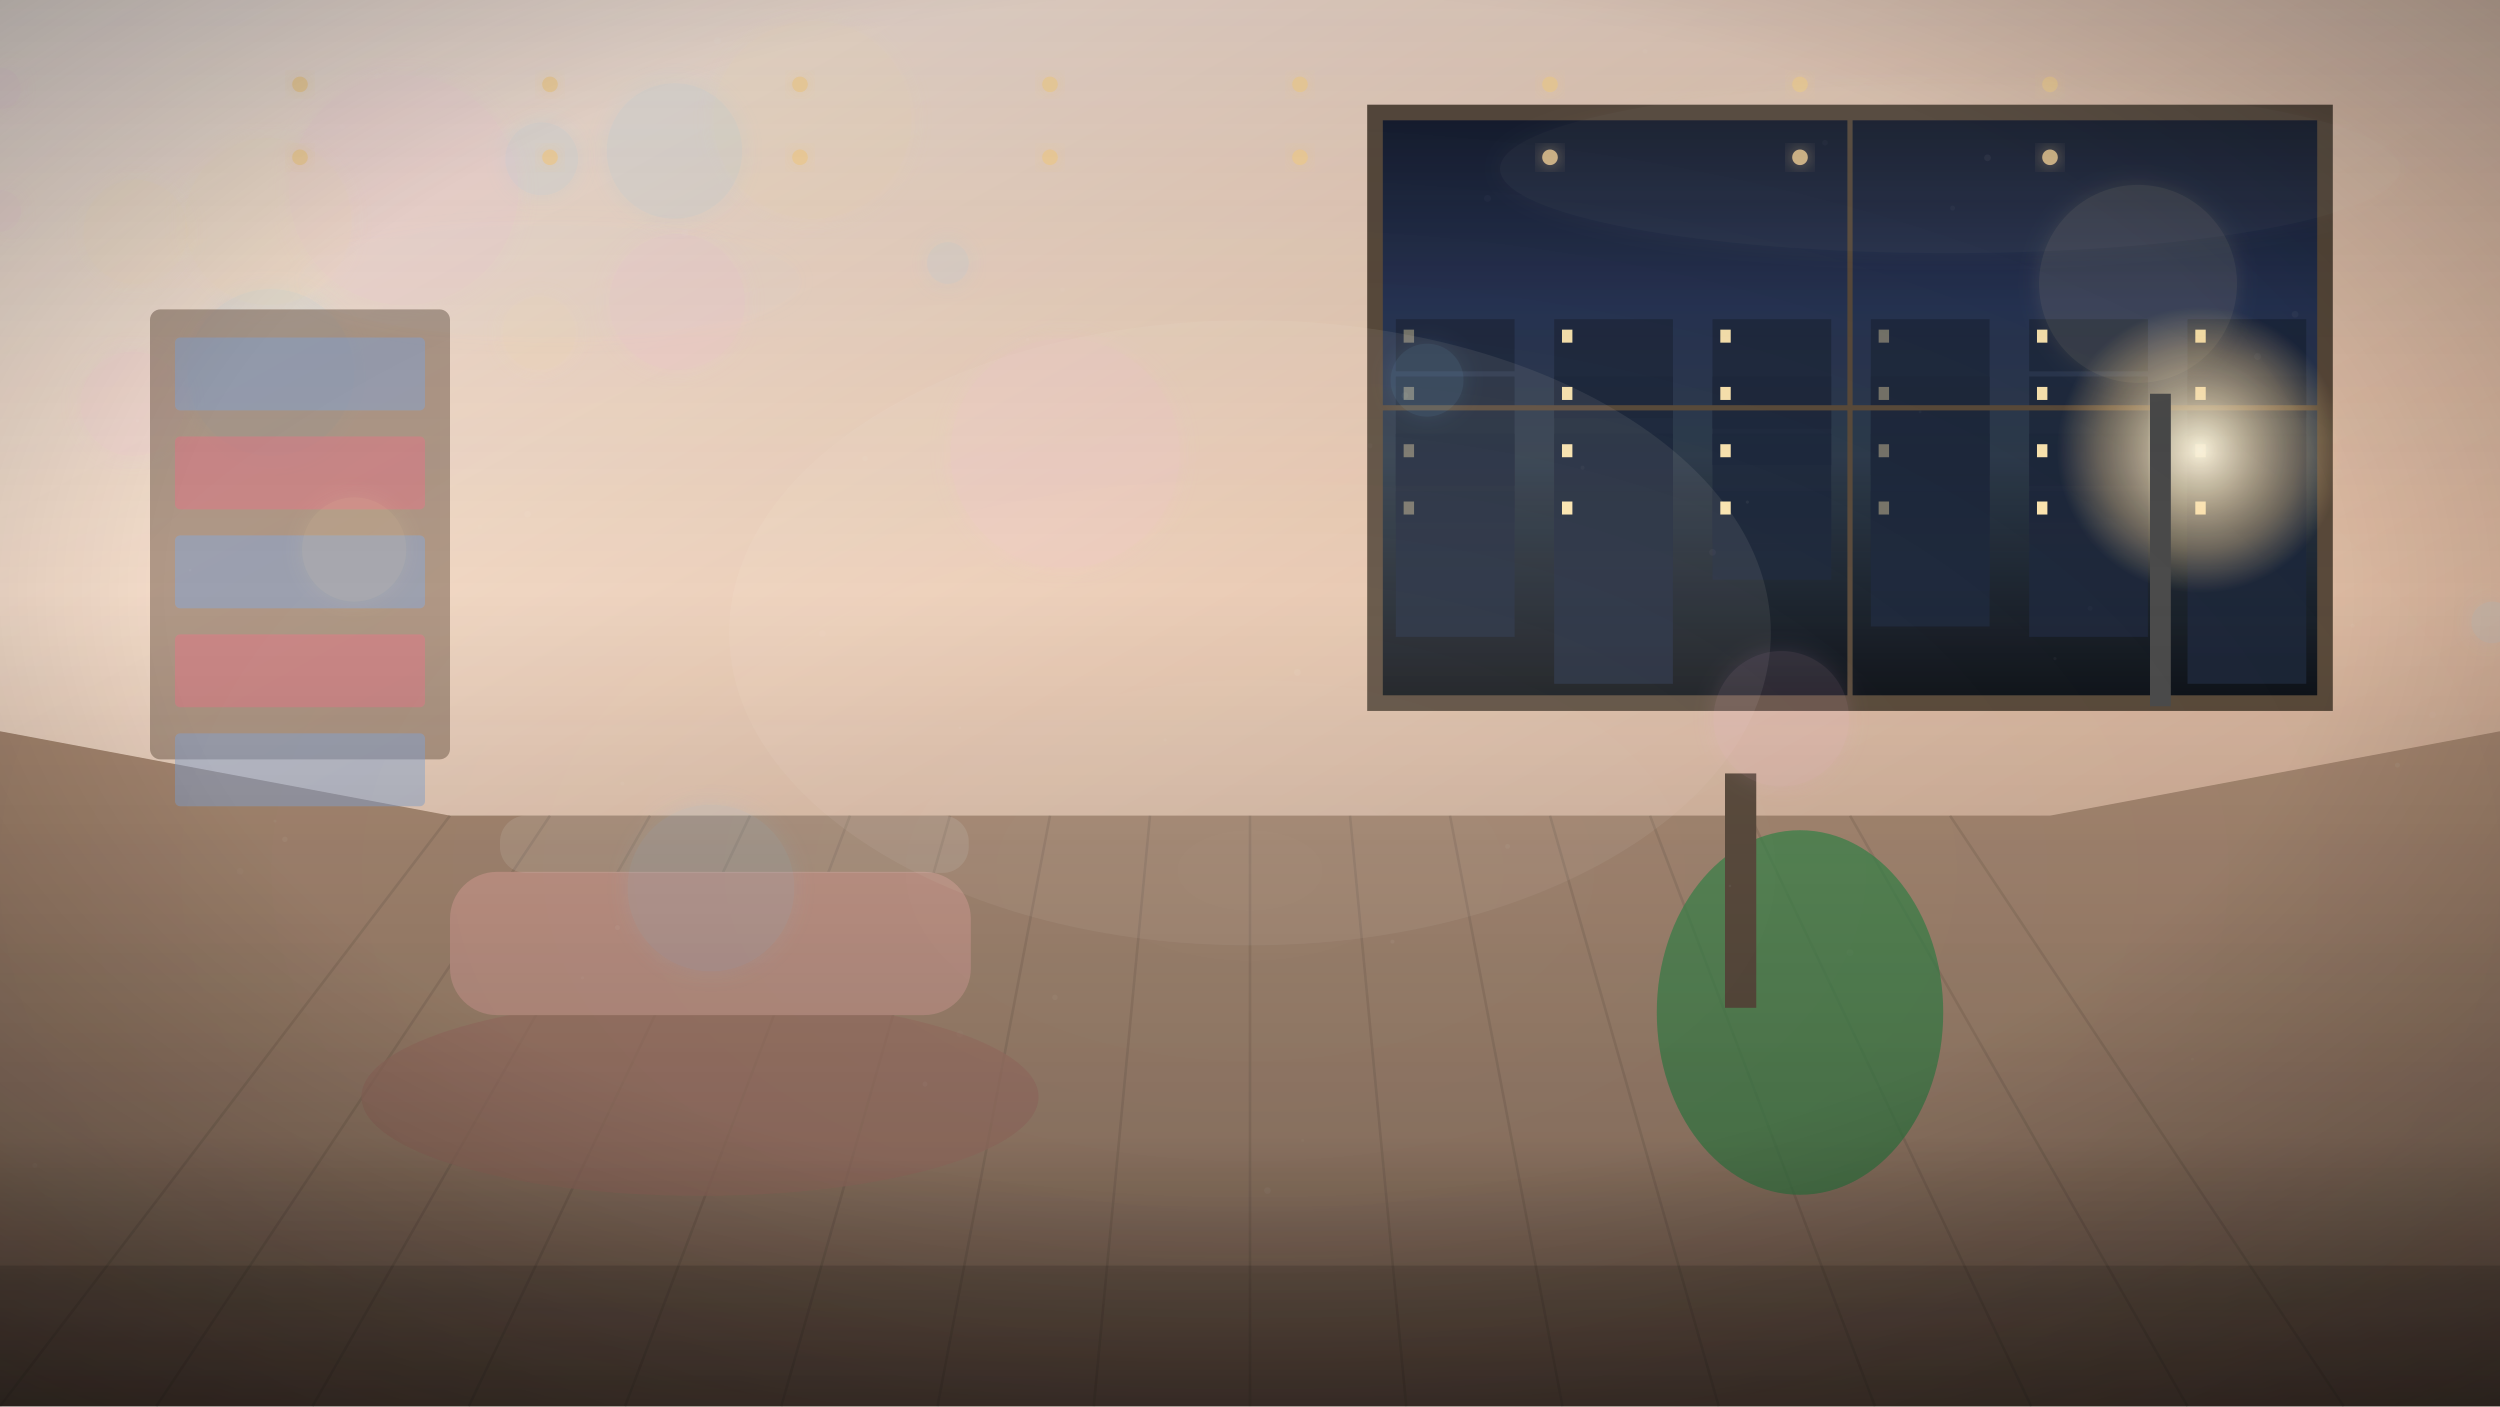
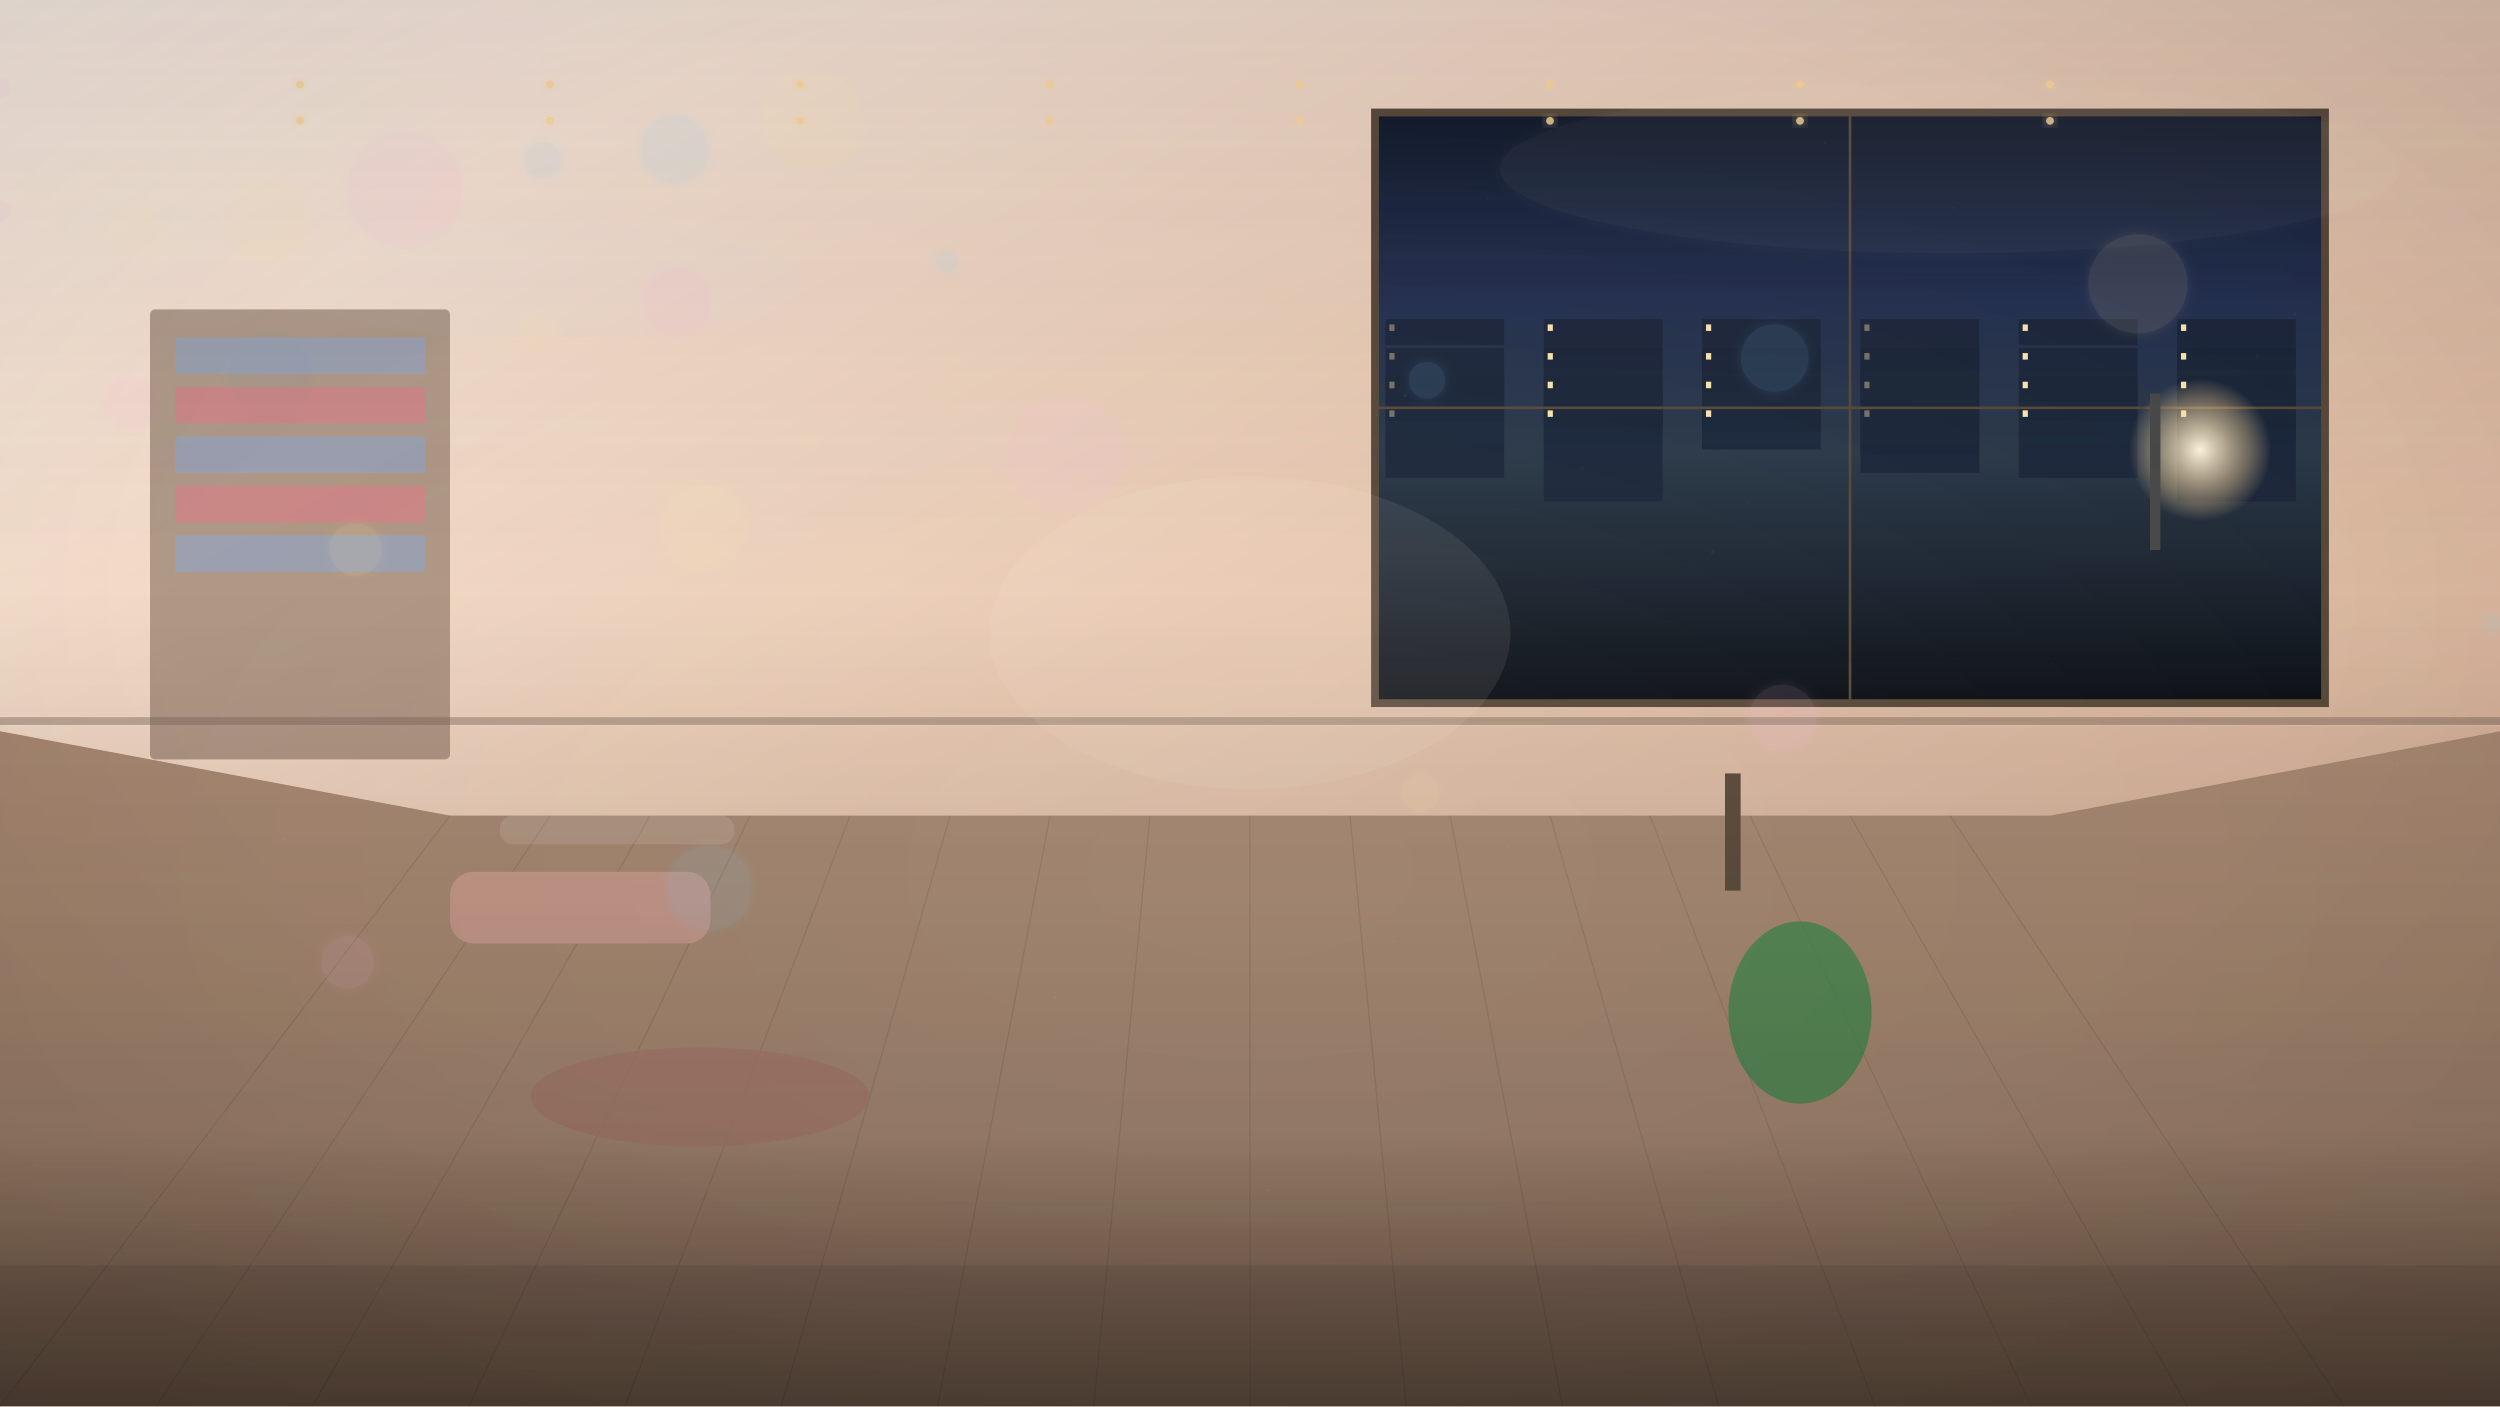
- <svg xmlns="http://www.w3.org/2000/svg" viewBox="0 0 960 540" width="960" height="540">
+ <svg xmlns="http://www.w3.org/2000/svg" viewBox="0 0 1920 1080" width="1920" height="1080">
  <defs>
    <linearGradient id="skyTop" x1="0" y1="0" x2="0" y2="1">
      <stop offset="0%" stop-color="#121828" />
      <stop offset="32%" stop-color="#243050" />
      <stop offset="58%" stop-color="#2a3848" />
      <stop offset="100%" stop-color="#0a0e14" />
    </linearGradient>
    <linearGradient id="skyDay" x1="0" y1="0" x2="0" y2="1">
      <stop offset="0%" stop-color="#6eb4e0" />
      <stop offset="38%" stop-color="#a8cce8" />
      <stop offset="70%" stop-color="#d8c098" />
      <stop offset="100%" stop-color="#6a8868" />
    </linearGradient>
    <linearGradient id="skySunset" x1="0" y1="0" x2="0" y2="1">
      <stop offset="0%" stop-color="#ff6b4a" />
      <stop offset="28%" stop-color="#d84888" />
      <stop offset="55%" stop-color="#683878" />
      <stop offset="100%" stop-color="#120818" />
    </linearGradient>
    <linearGradient id="haze" x1="0" y1="0.4" x2="0" y2="1">
      <stop offset="0%" stop-color="#fff" stop-opacity="0" />
      <stop offset="100%" stop-color="#c8d8f0" stop-opacity="0.22" />
    </linearGradient>
    <filter id="softGlow" x="-40%" y="-40%" width="180%" height="180%">
      <feGaussianBlur stdDeviation="4" result="b" />
      <feMerge>
        <feMergeNode in="b" />
        <feMergeNode in="SourceGraphic" />
      </feMerge>
    </filter>
    <filter id="neonGlow" x="-60%" y="-60%" width="220%" height="220%">
      <feGaussianBlur stdDeviation="6" result="b" />
      <feMerge>
        <feMergeNode in="b" />
        <feMergeNode in="b" />
        <feMergeNode in="SourceGraphic" />
      </feMerge>
    </filter>
    <filter id="paintSoft" x="-2%" y="-2%" width="104%" height="104%">
      <feGaussianBlur stdDeviation="0.6" />
    </filter>
    <radialGradient id="sunDisc" cx="0.5" cy="0.5" r="0.5">
      <stop offset="0%" stop-color="#fff8e8" />
      <stop offset="55%" stop-color="#ffd080" />
      <stop offset="100%" stop-color="#ff904000" />
    </radialGradient>
    <radialGradient id="moonGlow" cx="0.5" cy="0.5" r="0.5">
      <stop offset="0%" stop-color="#fffef8" />
      <stop offset="40%" stop-color="#e8e0f0" />
      <stop offset="100%" stop-color="#e8e0f000" />
    </radialGradient>
    <linearGradient id="wallWarm" x1="0" y1="0" x2="1" y2="1">
      <stop offset="0%" stop-color="#fff0e4" />
      <stop offset="45%" stop-color="#e8c8b0" />
      <stop offset="100%" stop-color="#c8a088" />
    </linearGradient>
    <linearGradient id="wallCool" x1="0" y1="0" x2="0" y2="1">
      <stop offset="0%" stop-color="#eef2f8" />
      <stop offset="100%" stop-color="#b8c0d0" />
    </linearGradient>
    <linearGradient id="floorWood" x1="0" y1="0.6" x2="0" y2="1">
      <stop offset="0%" stop-color="#a88870" />
      <stop offset="100%" stop-color="#685040" />
    </linearGradient>
    <radialGradient id="lampGlow" cx="0.5" cy="0.5" r="0.5">
      <stop offset="0%" stop-color="#fff8e0" />
      <stop offset="70%" stop-color="#ffd898" stop-opacity="0.35" />
      <stop offset="100%" stop-color="#ffd898" stop-opacity="0" />
    </radialGradient>
    <radialGradient id="vignette" cx="0.5" cy="0.42" r="0.78">
      <stop offset="55%" stop-color="#000" stop-opacity="0" />
      <stop offset="100%" stop-color="#030508" stop-opacity="0.38" />
    </radialGradient>
    <linearGradient id="filmGrade" x1="0" y1="0" x2="0" y2="1">
      <stop offset="0%" stop-color="#283858" stop-opacity="0.14" />
      <stop offset="42%" stop-color="#000" stop-opacity="0" />
      <stop offset="100%" stop-color="#000" stop-opacity="0.32" />
    </linearGradient>
    <radialGradient id="stageGlow" cx="0.5" cy="0.62" r="0.55">
      <stop offset="0%" stop-color="#fff" stop-opacity="0.06" />
      <stop offset="100%" stop-color="#fff" stop-opacity="0" />
    </radialGradient>
  </defs>
-   <rect width="960" height="540" fill="url(#wallWarm)" />
-   <polygon points="0,280.8 0,540 960,540 960,280.8 787.2,313.2 172.8,313.2" fill="url(#floorWood)" />
-   <line x1="0" y1="540" x2="172.8" y2="313.2" stroke="#000" stroke-opacity="0.1" stroke-width="1" />
-   <line x1="60" y1="540" x2="211.2" y2="313.2" stroke="#000" stroke-opacity="0.1" stroke-width="1" />
-   <line x1="120" y1="540" x2="249.6" y2="313.2" stroke="#000" stroke-opacity="0.1" stroke-width="1" />
-   <line x1="180" y1="540" x2="288" y2="313.2" stroke="#000" stroke-opacity="0.1" stroke-width="1" />
-   <line x1="240" y1="540" x2="326.4" y2="313.2" stroke="#000" stroke-opacity="0.1" stroke-width="1" />
-   <line x1="300" y1="540" x2="364.8" y2="313.2" stroke="#000" stroke-opacity="0.1" stroke-width="1" />
-   <line x1="360" y1="540" x2="403.2" y2="313.2" stroke="#000" stroke-opacity="0.1" stroke-width="1" />
-   <line x1="420" y1="540" x2="441.6" y2="313.2" stroke="#000" stroke-opacity="0.1" stroke-width="1" />
-   <line x1="480" y1="540" x2="480" y2="313.2" stroke="#000" stroke-opacity="0.1" stroke-width="1" />
-   <line x1="540" y1="540" x2="518.4" y2="313.2" stroke="#000" stroke-opacity="0.1" stroke-width="1" />
-   <line x1="600" y1="540" x2="556.8" y2="313.2" stroke="#000" stroke-opacity="0.1" stroke-width="1" />
-   <line x1="660" y1="540" x2="595.2" y2="313.2" stroke="#000" stroke-opacity="0.1" stroke-width="1" />
-   <line x1="720" y1="540" x2="633.6" y2="313.2" stroke="#000" stroke-opacity="0.1" stroke-width="1" />
-   <line x1="780" y1="540" x2="672" y2="313.2" stroke="#000" stroke-opacity="0.1" stroke-width="1" />
-   <line x1="840" y1="540" x2="710.4" y2="313.2" stroke="#000" stroke-opacity="0.1" stroke-width="1" />
-   <line x1="900" y1="540" x2="748.8" y2="313.2" stroke="#000" stroke-opacity="0.1" stroke-width="1" />
-   <rect x="528" y="43.2" width="364.8" height="226.8" fill="url(#skyTop)" />
-   <rect x="536" y="122.58" width="45.6" height="20" fill="#1a2438" opacity="0.85" />
-   <rect x="539" y="126.58" width="4" height="5" fill="#ffe8b0" opacity="0.4" />
-   <rect x="596.8" y="122.58" width="45.6" height="38" fill="#1a2438" opacity="0.85" />
-   <rect x="599.8" y="126.58" width="4" height="5" fill="#ffe8b0" opacity="1.4" />
-   <rect x="657.6" y="122.58" width="45.6" height="56" fill="#1a2438" opacity="0.85" />
-   <rect x="660.6" y="126.58" width="4" height="5" fill="#ffe8b0" opacity="2.4" />
-   <rect x="718.4" y="122.58" width="45.6" height="74" fill="#1a2438" opacity="0.85" />
-   <rect x="721.4" y="126.58" width="4" height="5" fill="#ffe8b0" opacity="0.4" />
-   <rect x="779.2" y="122.58" width="45.6" height="20" fill="#1a2438" opacity="0.85" />
-   <rect x="782.2" y="126.58" width="4" height="5" fill="#ffe8b0" opacity="1.4" />
-   <rect x="840" y="122.58" width="45.6" height="38" fill="#1a2438" opacity="0.85" />
-   <rect x="843" y="126.58" width="4" height="5" fill="#ffe8b0" opacity="2.4" />
-   <rect x="536" y="144.58" width="45.6" height="56" fill="#1a2438" opacity="0.85" />
-   <rect x="539" y="148.58" width="4" height="5" fill="#ffe8b0" opacity="0.4" />
-   <rect x="596.8" y="144.58" width="45.6" height="74" fill="#1a2438" opacity="0.85" />
-   <rect x="599.8" y="148.58" width="4" height="5" fill="#ffe8b0" opacity="1.4" />
-   <rect x="657.6" y="144.58" width="45.6" height="20" fill="#1a2438" opacity="0.85" />
-   <rect x="660.6" y="148.58" width="4" height="5" fill="#ffe8b0" opacity="2.4" />
-   <rect x="718.4" y="144.58" width="45.6" height="38" fill="#1a2438" opacity="0.85" />
-   <rect x="721.4" y="148.58" width="4" height="5" fill="#ffe8b0" opacity="0.4" />
-   <rect x="779.2" y="144.58" width="45.6" height="56" fill="#1a2438" opacity="0.85" />
-   <rect x="782.2" y="148.58" width="4" height="5" fill="#ffe8b0" opacity="1.4" />
-   <rect x="840" y="144.58" width="45.6" height="74" fill="#1a2438" opacity="0.85" />
-   <rect x="843" y="148.58" width="4" height="5" fill="#ffe8b0" opacity="2.4" />
-   <rect x="536" y="166.58" width="45.6" height="20" fill="#1a2438" opacity="0.85" />
-   <rect x="539" y="170.58" width="4" height="5" fill="#ffe8b0" opacity="0.4" />
-   <rect x="596.8" y="166.58" width="45.6" height="38" fill="#1a2438" opacity="0.85" />
-   <rect x="599.8" y="170.58" width="4" height="5" fill="#ffe8b0" opacity="1.4" />
-   <rect x="657.6" y="166.58" width="45.6" height="56" fill="#1a2438" opacity="0.85" />
-   <rect x="660.6" y="170.58" width="4" height="5" fill="#ffe8b0" opacity="2.4" />
-   <rect x="718.4" y="166.58" width="45.6" height="74" fill="#1a2438" opacity="0.85" />
-   <rect x="721.4" y="170.58" width="4" height="5" fill="#ffe8b0" opacity="0.4" />
-   <rect x="779.2" y="166.58" width="45.6" height="20" fill="#1a2438" opacity="0.85" />
-   <rect x="782.2" y="170.58" width="4" height="5" fill="#ffe8b0" opacity="1.4" />
-   <rect x="840" y="166.58" width="45.6" height="38" fill="#1a2438" opacity="0.85" />
-   <rect x="843" y="170.58" width="4" height="5" fill="#ffe8b0" opacity="2.4" />
-   <rect x="536" y="188.58" width="45.6" height="56" fill="#1a2438" opacity="0.85" />
-   <rect x="539" y="192.58" width="4" height="5" fill="#ffe8b0" opacity="0.4" />
-   <rect x="596.8" y="188.58" width="45.6" height="74" fill="#1a2438" opacity="0.85" />
-   <rect x="599.8" y="192.58" width="4" height="5" fill="#ffe8b0" opacity="1.4" />
-   <rect x="657.6" y="188.58" width="45.6" height="20" fill="#1a2438" opacity="0.85" />
-   <rect x="660.6" y="192.58" width="4" height="5" fill="#ffe8b0" opacity="2.4" />
-   <rect x="718.4" y="188.58" width="45.6" height="38" fill="#1a2438" opacity="0.85" />
-   <rect x="721.4" y="192.58" width="4" height="5" fill="#ffe8b0" opacity="0.4" />
-   <rect x="779.2" y="188.58" width="45.6" height="56" fill="#1a2438" opacity="0.85" />
-   <rect x="782.2" y="192.58" width="4" height="5" fill="#ffe8b0" opacity="1.4" />
-   <rect x="840" y="188.58" width="45.6" height="74" fill="#1a2438" opacity="0.85" />
-   <rect x="843" y="192.58" width="4" height="5" fill="#ffe8b0" opacity="2.4" />
-   <circle cx="0" cy="34" r="8" fill="#ffb8e8" opacity="0.12" filter="url(#softGlow)" />
-   <circle cx="208" cy="61" r="14" fill="#88d8ff" opacity="0.12" filter="url(#softGlow)" />
-   <circle cx="52" cy="89" r="20" fill="#ffe8a8" opacity="0.12" filter="url(#softGlow)" />
-   <circle cx="260" cy="116" r="26" fill="#ffb8e8" opacity="0.12" filter="url(#softGlow)" />
-   <circle cx="104" cy="143" r="32" fill="#88d8ff" opacity="0.12" filter="url(#softGlow)" />
-   <circle cx="312" cy="46" r="38" fill="#ffe8a8" opacity="0.12" filter="url(#softGlow)" />
-   <circle cx="155" cy="73" r="44" fill="#ffb8e8" opacity="0.12" filter="url(#softGlow)" />
-   <circle cx="364" cy="101" r="8" fill="#88d8ff" opacity="0.12" filter="url(#softGlow)" />
-   <circle cx="207" cy="128" r="14" fill="#ffe8a8" opacity="0.12" filter="url(#softGlow)" />
-   <circle cx="51" cy="155" r="20" fill="#ffb8e8" opacity="0.12" filter="url(#softGlow)" />
-   <circle cx="259" cy="58" r="26" fill="#88d8ff" opacity="0.12" filter="url(#softGlow)" />
-   <circle cx="103" cy="85" r="32" fill="#ffe8a8" opacity="0.12" filter="url(#softGlow)" />
-   <rect x="528" y="43.2" width="364.8" height="226.8" fill="none" stroke="#584838" stroke-width="6" />
-   <path d="M710.4 43.2 L710.4 270 M528 156.6 L892.8 156.6" stroke="#584838" stroke-width="2" />
-   <circle cx="115.2" cy="32.4" r="3" fill="#ffd898" opacity="0.85" filter="url(#softGlow)" />
-   <circle cx="211.2" cy="32.4" r="3" fill="#ffd898" opacity="0.85" filter="url(#softGlow)" />
-   <circle cx="307.2" cy="32.4" r="3" fill="#ffd898" opacity="0.85" filter="url(#softGlow)" />
-   <circle cx="403.2" cy="32.4" r="3" fill="#ffd898" opacity="0.85" filter="url(#softGlow)" />
-   <circle cx="499.2" cy="32.4" r="3" fill="#ffd898" opacity="0.85" filter="url(#softGlow)" />
-   <circle cx="595.2" cy="32.4" r="3" fill="#ffd898" opacity="0.85" filter="url(#softGlow)" />
-   <circle cx="691.2" cy="32.4" r="3" fill="#ffd898" opacity="0.85" filter="url(#softGlow)" />
-   <circle cx="787.2" cy="32.4" r="3" fill="#ffd898" opacity="0.85" filter="url(#softGlow)" />
-   <circle cx="115.2" cy="60.4" r="3" fill="#ffd898" opacity="0.85" filter="url(#softGlow)" />
-   <circle cx="211.2" cy="60.4" r="3" fill="#ffd898" opacity="0.85" filter="url(#softGlow)" />
-   <circle cx="307.2" cy="60.4" r="3" fill="#ffd898" opacity="0.85" filter="url(#softGlow)" />
-   <circle cx="403.2" cy="60.4" r="3" fill="#ffd898" opacity="0.85" filter="url(#softGlow)" />
-   <circle cx="499.2" cy="60.4" r="3" fill="#ffd898" opacity="0.85" filter="url(#softGlow)" />
-   <circle cx="595.2" cy="60.4" r="3" fill="#ffd898" opacity="0.85" filter="url(#softGlow)" />
-   <circle cx="691.2" cy="60.4" r="3" fill="#ffd898" opacity="0.85" filter="url(#softGlow)" />
-   <circle cx="787.2" cy="60.4" r="3" fill="#ffd898" opacity="0.85" filter="url(#softGlow)" />
-   <rect x="57.6" y="118.8" width="115.2" height="172.8" fill="#786050" opacity="0.55" rx="4" />
-   <rect x="67.2" y="129.6" width="96" height="28" fill="#88a8d8" opacity="0.5" rx="2" />
-   <rect x="67.2" y="167.6" width="96" height="28" fill="#e87888" opacity="0.5" rx="2" />
-   <rect x="67.2" y="205.6" width="96" height="28" fill="#88a8d8" opacity="0.5" rx="2" />
-   <rect x="67.2" y="243.6" width="96" height="28" fill="#e87888" opacity="0.5" rx="2" />
-   <rect x="67.2" y="281.6" width="96" height="28" fill="#88a8d8" opacity="0.5" rx="2" />
-   <ellipse cx="268.8" cy="421.2" rx="130" ry="38" fill="#a87868" opacity="0.75" />
-   <rect x="172.8" y="334.8" width="200" height="55" rx="18" fill="#c89888" />
-   <rect x="192" y="313.2" width="180" height="22" rx="10" fill="#fff" opacity="0.12" />
-   <ellipse cx="691.2" cy="388.8" rx="55" ry="70" fill="#388848" opacity="0.75" />
-   <rect x="662.4" y="297" width="12" height="90" fill="#584838" />
-   <circle cx="844.8" cy="172.8" r="55" fill="url(#lampGlow)" />
-   <rect x="825.6" y="151.2" width="8" height="120" fill="#484848" />
-   <ellipse cx="480" cy="243" rx="200" ry="120" fill="#fff8e8" opacity="0.08" />
-   <circle cx="0" cy="81" r="8" fill="#ffb8e8" opacity="0.12" filter="url(#softGlow)" />
-   <circle cx="548" cy="146" r="14" fill="#88d8ff" opacity="0.12" filter="url(#softGlow)" />
-   <circle cx="136" cy="211" r="20" fill="#ffe8a8" opacity="0.12" filter="url(#softGlow)" />
-   <circle cx="684" cy="276" r="26" fill="#ffb8e8" opacity="0.12" filter="url(#softGlow)" />
-   <circle cx="273" cy="341" r="32" fill="#88d8ff" opacity="0.12" filter="url(#softGlow)" />
-   <circle cx="821" cy="109" r="38" fill="#ffe8a8" opacity="0.12" filter="url(#softGlow)" />
-   <circle cx="409" cy="174" r="44" fill="#ffb8e8" opacity="0.12" filter="url(#softGlow)" />
-   <circle cx="957" cy="239" r="8" fill="#88d8ff" opacity="0.12" filter="url(#softGlow)" />
-   <circle cx="0.0" cy="7.8" r="0.60" fill="#fff" opacity="0.022" />
-   <circle cx="131.5" cy="48.7" r="0.95" fill="#fff" opacity="0.032" />
-   <circle cx="263.0" cy="89.5" r="1.30" fill="#fff" opacity="0.042" />
-   <circle cx="394.6" cy="130.4" r="0.60" fill="#fff" opacity="0.052" />
-   <circle cx="526.1" cy="171.2" r="0.95" fill="#fff" opacity="0.022" />
-   <circle cx="657.6" cy="212.1" r="1.30" fill="#fff" opacity="0.032" />
-   <circle cx="789.1" cy="252.9" r="0.60" fill="#fff" opacity="0.042" />
-   <circle cx="920.6" cy="293.8" r="0.95" fill="#fff" opacity="0.052" />
-   <circle cx="92.2" cy="334.6" r="1.30" fill="#fff" opacity="0.022" />
-   <circle cx="223.7" cy="375.5" r="0.60" fill="#fff" opacity="0.032" />
-   <circle cx="355.2" cy="416.3" r="0.95" fill="#fff" opacity="0.042" />
-   <circle cx="486.7" cy="457.2" r="1.30" fill="#fff" opacity="0.052" />
-   <circle cx="618.2" cy="39.0" r="0.60" fill="#fff" opacity="0.022" />
-   <circle cx="749.8" cy="79.9" r="0.95" fill="#fff" opacity="0.032" />
-   <circle cx="881.3" cy="120.7" r="1.30" fill="#fff" opacity="0.042" />
-   <circle cx="52.8" cy="161.6" r="0.60" fill="#fff" opacity="0.052" />
-   <circle cx="184.3" cy="202.4" r="0.95" fill="#fff" opacity="0.022" />
-   <circle cx="315.8" cy="243.3" r="1.30" fill="#fff" opacity="0.032" />
-   <circle cx="447.4" cy="284.1" r="0.60" fill="#fff" opacity="0.042" />
-   <circle cx="578.9" cy="325.0" r="0.95" fill="#fff" opacity="0.052" />
-   <circle cx="710.4" cy="365.8" r="1.30" fill="#fff" opacity="0.022" />
-   <circle cx="841.9" cy="406.7" r="0.60" fill="#fff" opacity="0.032" />
-   <circle cx="13.4" cy="447.5" r="0.95" fill="#fff" opacity="0.042" />
-   <circle cx="145.0" cy="29.4" r="1.30" fill="#fff" opacity="0.052" />
-   <circle cx="276.5" cy="70.2" r="0.60" fill="#fff" opacity="0.022" />
-   <circle cx="408.0" cy="111.1" r="0.95" fill="#fff" opacity="0.032" />
-   <circle cx="539.5" cy="151.9" r="1.30" fill="#fff" opacity="0.042" />
-   <circle cx="671.0" cy="192.8" r="0.60" fill="#fff" opacity="0.052" />
-   <circle cx="802.6" cy="233.6" r="0.95" fill="#fff" opacity="0.022" />
-   <circle cx="934.1" cy="274.5" r="1.30" fill="#fff" opacity="0.032" />
-   <circle cx="105.6" cy="315.3" r="0.60" fill="#fff" opacity="0.042" />
-   <circle cx="237.1" cy="356.2" r="0.95" fill="#fff" opacity="0.052" />
-   <circle cx="368.6" cy="397.0" r="1.30" fill="#fff" opacity="0.022" />
-   <circle cx="500.2" cy="437.9" r="0.60" fill="#fff" opacity="0.032" />
-   <circle cx="631.7" cy="19.7" r="0.95" fill="#fff" opacity="0.042" />
-   <circle cx="763.2" cy="60.6" r="1.30" fill="#fff" opacity="0.052" />
-   <circle cx="0.0" cy="12.1" r="0.50" fill="#fff" opacity="0.025" filter="url(#softGlow)" />
-   <circle cx="166.1" cy="94.1" r="0.78" fill="#fff" opacity="0.033" filter="url(#softGlow)" />
-   <circle cx="332.2" cy="176.1" r="1.06" fill="#fff" opacity="0.041" filter="url(#softGlow)" />
-   <circle cx="498.2" cy="258.2" r="1.34" fill="#fff" opacity="0.049" filter="url(#softGlow)" />
-   <circle cx="664.3" cy="340.2" r="0.50" fill="#fff" opacity="0.057" filter="url(#softGlow)" />
-   <circle cx="830.4" cy="33.4" r="0.78" fill="#fff" opacity="0.025" filter="url(#softGlow)" />
-   <circle cx="36.5" cy="115.5" r="1.06" fill="#fff" opacity="0.033" filter="url(#softGlow)" />
-   <circle cx="202.6" cy="197.5" r="1.34" fill="#fff" opacity="0.041" filter="url(#softGlow)" />
-   <circle cx="368.6" cy="279.5" r="0.50" fill="#fff" opacity="0.049" filter="url(#softGlow)" />
-   <circle cx="534.7" cy="361.6" r="0.78" fill="#fff" opacity="0.057" filter="url(#softGlow)" />
-   <circle cx="700.8" cy="54.8" r="1.06" fill="#fff" opacity="0.025" filter="url(#softGlow)" />
-   <circle cx="866.9" cy="136.9" r="1.34" fill="#fff" opacity="0.033" filter="url(#softGlow)" />
-   <circle cx="73.0" cy="218.9" r="0.50" fill="#fff" opacity="0.041" filter="url(#softGlow)" />
-   <circle cx="239.0" cy="300.9" r="0.78" fill="#fff" opacity="0.049" filter="url(#softGlow)" />
-   <circle cx="405.1" cy="383.0" r="1.06" fill="#fff" opacity="0.057" filter="url(#softGlow)" />
-   <circle cx="571.2" cy="76.2" r="1.34" fill="#fff" opacity="0.025" filter="url(#softGlow)" />
-   <circle cx="737.3" cy="158.2" r="0.50" fill="#fff" opacity="0.033" filter="url(#softGlow)" />
-   <circle cx="903.4" cy="240.3" r="0.78" fill="#fff" opacity="0.041" filter="url(#softGlow)" />
-   <circle cx="109.4" cy="322.3" r="1.06" fill="#fff" opacity="0.049" filter="url(#softGlow)" />
-   <circle cx="275.5" cy="15.6" r="1.34" fill="#fff" opacity="0.057" filter="url(#softGlow)" />
-   <circle cx="441.6" cy="97.6" r="0.50" fill="#fff" opacity="0.025" filter="url(#softGlow)" />
-   <circle cx="607.7" cy="179.6" r="0.78" fill="#fff" opacity="0.033" filter="url(#softGlow)" />
-   <ellipse cx="748.8" cy="64.8" rx="172.8" ry="32.4" fill="#fff8e8" opacity="0.045" filter="url(#softGlow)" />
-   <ellipse cx="211.2" cy="108" rx="96" ry="21.6" fill="#c8e8ff" opacity="0.035" filter="url(#softGlow)" />
-   <rect width="960" height="540" fill="url(#stageGlow)" />
-   <rect width="960" height="540" fill="url(#haze)" opacity="0.14" />
-   <rect width="960" height="540" fill="url(#filmGrade)" />
-   <rect width="960" height="540" fill="url(#vignette)" />
-   <rect x="0" y="486" width="960" height="54" fill="#000" opacity="0.14" />
+   <rect width="1920" height="1080" fill="url(#wallWarm)" />
+   <circle cx="0.0" cy="0.0" r="0.9" fill="#fff" opacity="0.018" />
+   <circle cx="597.1" cy="110.6" r="0.9" fill="#fff" opacity="0.018" />
+   <circle cx="1194.2" cy="221.3" r="0.9" fill="#fff" opacity="0.018" />
+   <circle cx="1791.4" cy="331.9" r="0.9" fill="#fff" opacity="0.018" />
+   <circle cx="468.5" cy="442.5" r="0.9" fill="#fff" opacity="0.018" />
+   <circle cx="1065.6" cy="553.2" r="0.9" fill="#fff" opacity="0.018" />
+   <circle cx="1662.7" cy="102.2" r="0.9" fill="#fff" opacity="0.018" />
+   <circle cx="339.8" cy="212.8" r="0.9" fill="#fff" opacity="0.018" />
+   <circle cx="937.0" cy="323.5" r="0.9" fill="#fff" opacity="0.018" />
+   <circle cx="1534.1" cy="434.1" r="0.9" fill="#fff" opacity="0.018" />
+   <circle cx="211.2" cy="544.8" r="0.9" fill="#fff" opacity="0.018" />
+   <circle cx="808.3" cy="93.8" r="0.9" fill="#fff" opacity="0.018" />
+   <circle cx="1405.4" cy="204.4" r="0.9" fill="#fff" opacity="0.018" />
+   <circle cx="82.6" cy="315.1" r="0.9" fill="#fff" opacity="0.018" />
+   <circle cx="679.7" cy="425.7" r="0.9" fill="#fff" opacity="0.018" />
+   <circle cx="1276.8" cy="536.3" r="0.9" fill="#fff" opacity="0.018" />
+   <circle cx="1873.9" cy="85.4" r="0.9" fill="#fff" opacity="0.018" />
+   <circle cx="551.0" cy="196.0" r="0.9" fill="#fff" opacity="0.018" />
+   <circle cx="1148.2" cy="306.6" r="0.9" fill="#fff" opacity="0.018" />
+   <circle cx="1745.3" cy="417.3" r="0.9" fill="#fff" opacity="0.018" />
+   <circle cx="422.4" cy="527.9" r="0.9" fill="#fff" opacity="0.018" />
+   <circle cx="1019.5" cy="76.9" r="0.9" fill="#fff" opacity="0.018" />
+   <circle cx="1616.6" cy="187.6" r="0.9" fill="#fff" opacity="0.018" />
+   <circle cx="293.8" cy="298.2" r="0.9" fill="#fff" opacity="0.018" />
+   <circle cx="890.9" cy="408.8" r="0.9" fill="#fff" opacity="0.018" />
+   <circle cx="1488.0" cy="519.5" r="0.9" fill="#fff" opacity="0.018" />
+   <circle cx="165.1" cy="68.5" r="0.9" fill="#fff" opacity="0.018" />
+   <circle cx="762.2" cy="179.2" r="0.9" fill="#fff" opacity="0.018" />
+   <circle cx="1359.4" cy="289.8" r="0.9" fill="#fff" opacity="0.018" />
+   <circle cx="36.5" cy="400.4" r="0.9" fill="#fff" opacity="0.018" />
+   <circle cx="633.6" cy="511.1" r="0.9" fill="#fff" opacity="0.018" />
+   <circle cx="1230.7" cy="60.1" r="0.9" fill="#fff" opacity="0.018" />
+   <circle cx="1827.8" cy="170.7" r="0.9" fill="#fff" opacity="0.018" />
+   <circle cx="505.0" cy="281.4" r="0.9" fill="#fff" opacity="0.018" />
+   <circle cx="1102.1" cy="392.0" r="0.9" fill="#fff" opacity="0.018" />
+   <circle cx="1699.2" cy="502.6" r="0.9" fill="#fff" opacity="0.018" />
+   <circle cx="376.3" cy="51.7" r="0.9" fill="#fff" opacity="0.018" />
+   <circle cx="973.4" cy="162.3" r="0.9" fill="#fff" opacity="0.018" />
+   <circle cx="1570.6" cy="272.9" r="0.9" fill="#fff" opacity="0.018" />
+   <circle cx="247.7" cy="383.6" r="0.9" fill="#fff" opacity="0.018" />
+   <circle cx="844.8" cy="494.2" r="0.9" fill="#fff" opacity="0.018" />
+   <circle cx="1441.9" cy="43.2" r="0.9" fill="#fff" opacity="0.018" />
+   <circle cx="119.0" cy="153.9" r="0.9" fill="#fff" opacity="0.018" />
+   <circle cx="716.2" cy="264.5" r="0.9" fill="#fff" opacity="0.018" />
+   <circle cx="1313.3" cy="375.1" r="0.9" fill="#fff" opacity="0.018" />
+   <circle cx="1910.4" cy="485.8" r="0.9" fill="#fff" opacity="0.018" />
+   <circle cx="587.5" cy="34.8" r="0.9" fill="#fff" opacity="0.018" />
+   <circle cx="1184.6" cy="145.5" r="0.9" fill="#fff" opacity="0.018" />
+   <rect x="0" y="550.8" width="1920" height="6" fill="#584838" opacity="0.35" />
+   <rect x="0" y="556.2" width="1920" height="2" fill="#fff" opacity="0.06" />
+   <polygon points="0,561.6 0,1080 1920,1080 1920,561.6 1574.4,626.4 345.6,626.4" fill="url(#floorWood)" />
+   <line x1="0" y1="1080" x2="345.6" y2="626.4" stroke="#000" stroke-opacity="0.1" stroke-width="1" />
+   <line x1="120" y1="1080" x2="422.4" y2="626.4" stroke="#000" stroke-opacity="0.1" stroke-width="1" />
+   <line x1="240" y1="1080" x2="499.2" y2="626.4" stroke="#000" stroke-opacity="0.1" stroke-width="1" />
+   <line x1="360" y1="1080" x2="576" y2="626.4" stroke="#000" stroke-opacity="0.1" stroke-width="1" />
+   <line x1="480" y1="1080" x2="652.8" y2="626.4" stroke="#000" stroke-opacity="0.1" stroke-width="1" />
+   <line x1="600" y1="1080" x2="729.6" y2="626.4" stroke="#000" stroke-opacity="0.1" stroke-width="1" />
+   <line x1="720" y1="1080" x2="806.4" y2="626.4" stroke="#000" stroke-opacity="0.1" stroke-width="1" />
+   <line x1="840" y1="1080" x2="883.2" y2="626.4" stroke="#000" stroke-opacity="0.1" stroke-width="1" />
+   <line x1="960" y1="1080" x2="960" y2="626.4" stroke="#000" stroke-opacity="0.1" stroke-width="1" />
+   <line x1="1080" y1="1080" x2="1036.8" y2="626.4" stroke="#000" stroke-opacity="0.1" stroke-width="1" />
+   <line x1="1200" y1="1080" x2="1113.6" y2="626.4" stroke="#000" stroke-opacity="0.1" stroke-width="1" />
+   <line x1="1320" y1="1080" x2="1190.4" y2="626.4" stroke="#000" stroke-opacity="0.1" stroke-width="1" />
+   <line x1="1440" y1="1080" x2="1267.2" y2="626.4" stroke="#000" stroke-opacity="0.1" stroke-width="1" />
+   <line x1="1560" y1="1080" x2="1344" y2="626.4" stroke="#000" stroke-opacity="0.1" stroke-width="1" />
+   <line x1="1680" y1="1080" x2="1420.8" y2="626.4" stroke="#000" stroke-opacity="0.1" stroke-width="1" />
+   <line x1="1800" y1="1080" x2="1497.6" y2="626.4" stroke="#000" stroke-opacity="0.1" stroke-width="1" />
+   <rect x="1056" y="86.4" width="729.6" height="453.6" fill="url(#skyTop)" />
+   <rect x="1064" y="245.16" width="91.2" height="20" fill="#1a2438" opacity="0.85" />
+   <rect x="1067" y="249.16" width="4" height="5" fill="#ffe8b0" opacity="0.4" />
+   <rect x="1185.6" y="245.16" width="91.2" height="38" fill="#1a2438" opacity="0.85" />
+   <rect x="1188.6" y="249.16" width="4" height="5" fill="#ffe8b0" opacity="1.4" />
+   <rect x="1307.2" y="245.16" width="91.2" height="56" fill="#1a2438" opacity="0.85" />
+   <rect x="1310.2" y="249.16" width="4" height="5" fill="#ffe8b0" opacity="2.4" />
+   <rect x="1428.8" y="245.16" width="91.2" height="74" fill="#1a2438" opacity="0.85" />
+   <rect x="1431.8" y="249.16" width="4" height="5" fill="#ffe8b0" opacity="0.4" />
+   <rect x="1550.4" y="245.16" width="91.2" height="20" fill="#1a2438" opacity="0.85" />
+   <rect x="1553.4" y="249.16" width="4" height="5" fill="#ffe8b0" opacity="1.4" />
+   <rect x="1672" y="245.16" width="91.2" height="38" fill="#1a2438" opacity="0.85" />
+   <rect x="1675" y="249.16" width="4" height="5" fill="#ffe8b0" opacity="2.4" />
+   <rect x="1064" y="267.16" width="91.2" height="56" fill="#1a2438" opacity="0.85" />
+   <rect x="1067" y="271.16" width="4" height="5" fill="#ffe8b0" opacity="0.4" />
+   <rect x="1185.6" y="267.16" width="91.2" height="74" fill="#1a2438" opacity="0.85" />
+   <rect x="1188.6" y="271.16" width="4" height="5" fill="#ffe8b0" opacity="1.4" />
+   <rect x="1307.2" y="267.16" width="91.2" height="20" fill="#1a2438" opacity="0.85" />
+   <rect x="1310.2" y="271.16" width="4" height="5" fill="#ffe8b0" opacity="2.4" />
+   <rect x="1428.8" y="267.16" width="91.2" height="38" fill="#1a2438" opacity="0.85" />
+   <rect x="1431.8" y="271.16" width="4" height="5" fill="#ffe8b0" opacity="0.4" />
+   <rect x="1550.4" y="267.16" width="91.2" height="56" fill="#1a2438" opacity="0.85" />
+   <rect x="1553.4" y="271.16" width="4" height="5" fill="#ffe8b0" opacity="1.4" />
+   <rect x="1672" y="267.16" width="91.2" height="74" fill="#1a2438" opacity="0.85" />
+   <rect x="1675" y="271.16" width="4" height="5" fill="#ffe8b0" opacity="2.4" />
+   <rect x="1064" y="289.16" width="91.2" height="20" fill="#1a2438" opacity="0.85" />
+   <rect x="1067" y="293.16" width="4" height="5" fill="#ffe8b0" opacity="0.4" />
+   <rect x="1185.6" y="289.16" width="91.2" height="38" fill="#1a2438" opacity="0.85" />
+   <rect x="1188.6" y="293.16" width="4" height="5" fill="#ffe8b0" opacity="1.4" />
+   <rect x="1307.2" y="289.16" width="91.2" height="56" fill="#1a2438" opacity="0.85" />
+   <rect x="1310.2" y="293.16" width="4" height="5" fill="#ffe8b0" opacity="2.4" />
+   <rect x="1428.8" y="289.16" width="91.2" height="74" fill="#1a2438" opacity="0.85" />
+   <rect x="1431.8" y="293.16" width="4" height="5" fill="#ffe8b0" opacity="0.4" />
+   <rect x="1550.4" y="289.16" width="91.2" height="20" fill="#1a2438" opacity="0.85" />
+   <rect x="1553.4" y="293.16" width="4" height="5" fill="#ffe8b0" opacity="1.4" />
+   <rect x="1672" y="289.16" width="91.2" height="38" fill="#1a2438" opacity="0.85" />
+   <rect x="1675" y="293.16" width="4" height="5" fill="#ffe8b0" opacity="2.4" />
+   <rect x="1064" y="311.16" width="91.2" height="56" fill="#1a2438" opacity="0.85" />
+   <rect x="1067" y="315.16" width="4" height="5" fill="#ffe8b0" opacity="0.4" />
+   <rect x="1185.6" y="311.16" width="91.2" height="74" fill="#1a2438" opacity="0.85" />
+   <rect x="1188.6" y="315.16" width="4" height="5" fill="#ffe8b0" opacity="1.4" />
+   <rect x="1307.2" y="311.16" width="91.2" height="20" fill="#1a2438" opacity="0.85" />
+   <rect x="1310.2" y="315.16" width="4" height="5" fill="#ffe8b0" opacity="2.4" />
+   <rect x="1428.8" y="311.16" width="91.2" height="38" fill="#1a2438" opacity="0.85" />
+   <rect x="1431.8" y="315.16" width="4" height="5" fill="#ffe8b0" opacity="0.4" />
+   <rect x="1550.4" y="311.16" width="91.2" height="56" fill="#1a2438" opacity="0.85" />
+   <rect x="1553.4" y="315.16" width="4" height="5" fill="#ffe8b0" opacity="1.4" />
+   <rect x="1672" y="311.16" width="91.2" height="74" fill="#1a2438" opacity="0.85" />
+   <rect x="1675" y="315.16" width="4" height="5" fill="#ffe8b0" opacity="2.4" />
+   <circle cx="0" cy="68" r="8" fill="#ffb8e8" opacity="0.12" filter="url(#softGlow)" />
+   <circle cx="417" cy="123" r="14" fill="#88d8ff" opacity="0.12" filter="url(#softGlow)" />
+   <circle cx="104" cy="177" r="20" fill="#ffe8a8" opacity="0.12" filter="url(#softGlow)" />
+   <circle cx="520" cy="232" r="26" fill="#ffb8e8" opacity="0.12" filter="url(#softGlow)" />
+   <circle cx="207" cy="287" r="32" fill="#88d8ff" opacity="0.12" filter="url(#softGlow)" />
+   <circle cx="624" cy="92" r="38" fill="#ffe8a8" opacity="0.12" filter="url(#softGlow)" />
+   <circle cx="311" cy="146" r="44" fill="#ffb8e8" opacity="0.12" filter="url(#softGlow)" />
+   <circle cx="727" cy="201" r="8" fill="#88d8ff" opacity="0.12" filter="url(#softGlow)" />
+   <circle cx="414" cy="256" r="14" fill="#ffe8a8" opacity="0.12" filter="url(#softGlow)" />
+   <circle cx="101" cy="310" r="20" fill="#ffb8e8" opacity="0.12" filter="url(#softGlow)" />
+   <circle cx="518" cy="115" r="26" fill="#88d8ff" opacity="0.12" filter="url(#softGlow)" />
+   <circle cx="205" cy="170" r="32" fill="#ffe8a8" opacity="0.12" filter="url(#softGlow)" />
+   <rect x="1056" y="86.4" width="729.6" height="453.6" fill="none" stroke="#584838" stroke-width="6" />
+   <path d="M1420.8 86.4 L1420.8 540 M1056 313.2 L1785.6 313.2" stroke="#584838" stroke-width="2" />
+   <circle cx="230.4" cy="64.8" r="3" fill="#ffd898" opacity="0.85" filter="url(#softGlow)" />
+   <circle cx="422.4" cy="64.8" r="3" fill="#ffd898" opacity="0.85" filter="url(#softGlow)" />
+   <circle cx="614.4" cy="64.8" r="3" fill="#ffd898" opacity="0.85" filter="url(#softGlow)" />
+   <circle cx="806.4" cy="64.8" r="3" fill="#ffd898" opacity="0.85" filter="url(#softGlow)" />
+   <circle cx="998.4" cy="64.8" r="3" fill="#ffd898" opacity="0.85" filter="url(#softGlow)" />
+   <circle cx="1190.4" cy="64.8" r="3" fill="#ffd898" opacity="0.85" filter="url(#softGlow)" />
+   <circle cx="1382.4" cy="64.8" r="3" fill="#ffd898" opacity="0.85" filter="url(#softGlow)" />
+   <circle cx="1574.4" cy="64.8" r="3" fill="#ffd898" opacity="0.85" filter="url(#softGlow)" />
+   <circle cx="230.4" cy="92.8" r="3" fill="#ffd898" opacity="0.85" filter="url(#softGlow)" />
+   <circle cx="422.4" cy="92.8" r="3" fill="#ffd898" opacity="0.85" filter="url(#softGlow)" />
+   <circle cx="614.4" cy="92.8" r="3" fill="#ffd898" opacity="0.85" filter="url(#softGlow)" />
+   <circle cx="806.4" cy="92.8" r="3" fill="#ffd898" opacity="0.85" filter="url(#softGlow)" />
+   <circle cx="998.4" cy="92.8" r="3" fill="#ffd898" opacity="0.85" filter="url(#softGlow)" />
+   <circle cx="1190.4" cy="92.8" r="3" fill="#ffd898" opacity="0.85" filter="url(#softGlow)" />
+   <circle cx="1382.4" cy="92.8" r="3" fill="#ffd898" opacity="0.85" filter="url(#softGlow)" />
+   <circle cx="1574.4" cy="92.8" r="3" fill="#ffd898" opacity="0.85" filter="url(#softGlow)" />
+   <rect x="115.2" y="237.6" width="230.4" height="345.6" fill="#786050" opacity="0.55" rx="4" />
+   <rect x="134.4" y="259.2" width="192" height="28" fill="#88a8d8" opacity="0.5" rx="2" />
+   <rect x="134.4" y="297.2" width="192" height="28" fill="#e87888" opacity="0.5" rx="2" />
+   <rect x="134.4" y="335.2" width="192" height="28" fill="#88a8d8" opacity="0.5" rx="2" />
+   <rect x="134.4" y="373.2" width="192" height="28" fill="#e87888" opacity="0.5" rx="2" />
+   <rect x="134.4" y="411.2" width="192" height="28" fill="#88a8d8" opacity="0.5" rx="2" />
+   <ellipse cx="537.6" cy="842.4" rx="130" ry="38" fill="#a87868" opacity="0.75" />
+   <rect x="345.6" y="669.6" width="200" height="55" rx="18" fill="#c89888" />
+   <rect x="384" y="626.4" width="180" height="22" rx="10" fill="#fff" opacity="0.12" />
+   <ellipse cx="1382.4" cy="777.6" rx="55" ry="70" fill="#388848" opacity="0.75" />
+   <rect x="1324.8" y="594" width="12" height="90" fill="#584838" />
+   <circle cx="1689.6" cy="345.6" r="55" fill="url(#lampGlow)" />
+   <rect x="1651.2" y="302.4" width="8" height="120" fill="#484848" />
+   <ellipse cx="960" cy="486" rx="200" ry="120" fill="#fff8e8" opacity="0.08" />
+   <circle cx="0" cy="162" r="8" fill="#ffb8e8" opacity="0.12" filter="url(#softGlow)" />
+   <circle cx="1096" cy="292" r="14" fill="#88d8ff" opacity="0.12" filter="url(#softGlow)" />
+   <circle cx="273" cy="422" r="20" fill="#ffe8a8" opacity="0.12" filter="url(#softGlow)" />
+   <circle cx="1369" cy="552" r="26" fill="#ffb8e8" opacity="0.12" filter="url(#softGlow)" />
+   <circle cx="545" cy="682" r="32" fill="#88d8ff" opacity="0.12" filter="url(#softGlow)" />
+   <circle cx="1642" cy="218" r="38" fill="#ffe8a8" opacity="0.12" filter="url(#softGlow)" />
+   <circle cx="818" cy="349" r="44" fill="#ffb8e8" opacity="0.12" filter="url(#softGlow)" />
+   <circle cx="1914" cy="479" r="8" fill="#88d8ff" opacity="0.12" filter="url(#softGlow)" />
+   <circle cx="1091" cy="609" r="14" fill="#ffe8a8" opacity="0.12" filter="url(#softGlow)" />
+   <circle cx="267" cy="739" r="20" fill="#ffb8e8" opacity="0.12" filter="url(#softGlow)" />
+   <circle cx="1363" cy="275" r="26" fill="#88d8ff" opacity="0.12" filter="url(#softGlow)" />
+   <circle cx="540" cy="405" r="32" fill="#ffe8a8" opacity="0.12" filter="url(#softGlow)" />
+   <circle cx="0.0" cy="15.6" r="0.60" fill="#fff" opacity="0.022" />
+   <circle cx="263.0" cy="97.3" r="0.95" fill="#fff" opacity="0.032" />
+   <circle cx="526.1" cy="179.0" r="1.30" fill="#fff" opacity="0.042" />
+   <circle cx="789.1" cy="260.7" r="0.60" fill="#fff" opacity="0.052" />
+   <circle cx="1052.2" cy="342.4" r="0.95" fill="#fff" opacity="0.022" />
+   <circle cx="1315.2" cy="424.1" r="1.30" fill="#fff" opacity="0.032" />
+   <circle cx="1578.2" cy="505.8" r="0.60" fill="#fff" opacity="0.042" />
+   <circle cx="1841.3" cy="587.5" r="0.95" fill="#fff" opacity="0.052" />
+   <circle cx="184.3" cy="669.2" r="1.30" fill="#fff" opacity="0.022" />
+   <circle cx="447.4" cy="750.9" r="0.60" fill="#fff" opacity="0.032" />
+   <circle cx="710.4" cy="832.6" r="0.95" fill="#fff" opacity="0.042" />
+   <circle cx="973.4" cy="914.3" r="1.30" fill="#fff" opacity="0.052" />
+   <circle cx="1236.5" cy="78.0" r="0.60" fill="#fff" opacity="0.022" />
+   <circle cx="1499.5" cy="159.7" r="0.95" fill="#fff" opacity="0.032" />
+   <circle cx="1762.6" cy="241.4" r="1.30" fill="#fff" opacity="0.042" />
+   <circle cx="105.6" cy="323.1" r="0.60" fill="#fff" opacity="0.052" />
+   <circle cx="368.6" cy="404.8" r="0.95" fill="#fff" opacity="0.022" />
+   <circle cx="631.7" cy="486.5" r="1.30" fill="#fff" opacity="0.032" />
+   <circle cx="894.7" cy="568.2" r="0.60" fill="#fff" opacity="0.042" />
+   <circle cx="1157.8" cy="649.9" r="0.95" fill="#fff" opacity="0.052" />
+   <circle cx="1420.8" cy="731.6" r="1.30" fill="#fff" opacity="0.022" />
+   <circle cx="1683.8" cy="813.3" r="0.60" fill="#fff" opacity="0.032" />
+   <circle cx="26.9" cy="895.0" r="0.95" fill="#fff" opacity="0.042" />
+   <circle cx="289.9" cy="58.8" r="1.30" fill="#fff" opacity="0.052" />
+   <circle cx="553.0" cy="140.5" r="0.60" fill="#fff" opacity="0.022" />
+   <circle cx="816.0" cy="222.2" r="0.95" fill="#fff" opacity="0.032" />
+   <circle cx="1079.0" cy="303.9" r="1.30" fill="#fff" opacity="0.042" />
+   <circle cx="1342.1" cy="385.6" r="0.60" fill="#fff" opacity="0.052" />
+   <circle cx="0.0" cy="24.1" r="0.50" fill="#fff" opacity="0.025" filter="url(#softGlow)" />
+   <circle cx="332.2" cy="188.2" r="0.78" fill="#fff" opacity="0.033" filter="url(#softGlow)" />
+   <circle cx="664.3" cy="352.3" r="1.06" fill="#fff" opacity="0.041" filter="url(#softGlow)" />
+   <circle cx="996.5" cy="516.3" r="1.34" fill="#fff" opacity="0.049" filter="url(#softGlow)" />
+   <circle cx="1328.6" cy="680.4" r="0.50" fill="#fff" opacity="0.057" filter="url(#softGlow)" />
+   <circle cx="1660.8" cy="66.9" r="0.78" fill="#fff" opacity="0.025" filter="url(#softGlow)" />
+   <circle cx="73.0" cy="230.9" r="1.06" fill="#fff" opacity="0.033" filter="url(#softGlow)" />
+   <circle cx="405.1" cy="395.0" r="1.34" fill="#fff" opacity="0.041" filter="url(#softGlow)" />
+   <circle cx="737.3" cy="559.1" r="0.50" fill="#fff" opacity="0.049" filter="url(#softGlow)" />
+   <circle cx="1069.4" cy="723.2" r="0.78" fill="#fff" opacity="0.057" filter="url(#softGlow)" />
+   <circle cx="1401.6" cy="109.6" r="1.06" fill="#fff" opacity="0.025" filter="url(#softGlow)" />
+   <circle cx="1733.8" cy="273.7" r="1.34" fill="#fff" opacity="0.033" filter="url(#softGlow)" />
+   <circle cx="145.9" cy="437.8" r="0.50" fill="#fff" opacity="0.041" filter="url(#softGlow)" />
+   <circle cx="478.1" cy="601.9" r="0.78" fill="#fff" opacity="0.049" filter="url(#softGlow)" />
+   <circle cx="810.2" cy="765.9" r="1.06" fill="#fff" opacity="0.057" filter="url(#softGlow)" />
+   <circle cx="1142.4" cy="152.4" r="1.34" fill="#fff" opacity="0.025" filter="url(#softGlow)" />
+   <circle cx="1474.6" cy="316.5" r="0.50" fill="#fff" opacity="0.033" filter="url(#softGlow)" />
+   <circle cx="1806.7" cy="480.6" r="0.78" fill="#fff" opacity="0.041" filter="url(#softGlow)" />
+   <circle cx="218.9" cy="644.6" r="1.06" fill="#fff" opacity="0.049" filter="url(#softGlow)" />
+   <circle cx="551.0" cy="31.1" r="1.34" fill="#fff" opacity="0.057" filter="url(#softGlow)" />
+   <circle cx="883.2" cy="195.2" r="0.50" fill="#fff" opacity="0.025" filter="url(#softGlow)" />
+   <circle cx="1215.4" cy="359.3" r="0.78" fill="#fff" opacity="0.033" filter="url(#softGlow)" />
+   <ellipse cx="1497.6" cy="129.6" rx="345.6" ry="64.8" fill="#fff8e8" opacity="0.045" filter="url(#softGlow)" />
+   <ellipse cx="422.4" cy="216" rx="192" ry="43.2" fill="#c8e8ff" opacity="0.035" filter="url(#softGlow)" />
+   <rect width="1920" height="1080" fill="url(#stageGlow)" />
+   <rect width="1920" height="1080" fill="url(#haze)" opacity="0.08" />
+   <rect width="1920" height="1080" fill="url(#filmGrade)" opacity="0.72" />
+   <rect width="1920" height="1080" fill="url(#vignette)" opacity="0.22" />
+   <rect x="0" y="972" width="1920" height="108" fill="#000" opacity="0.08" />
</svg>
